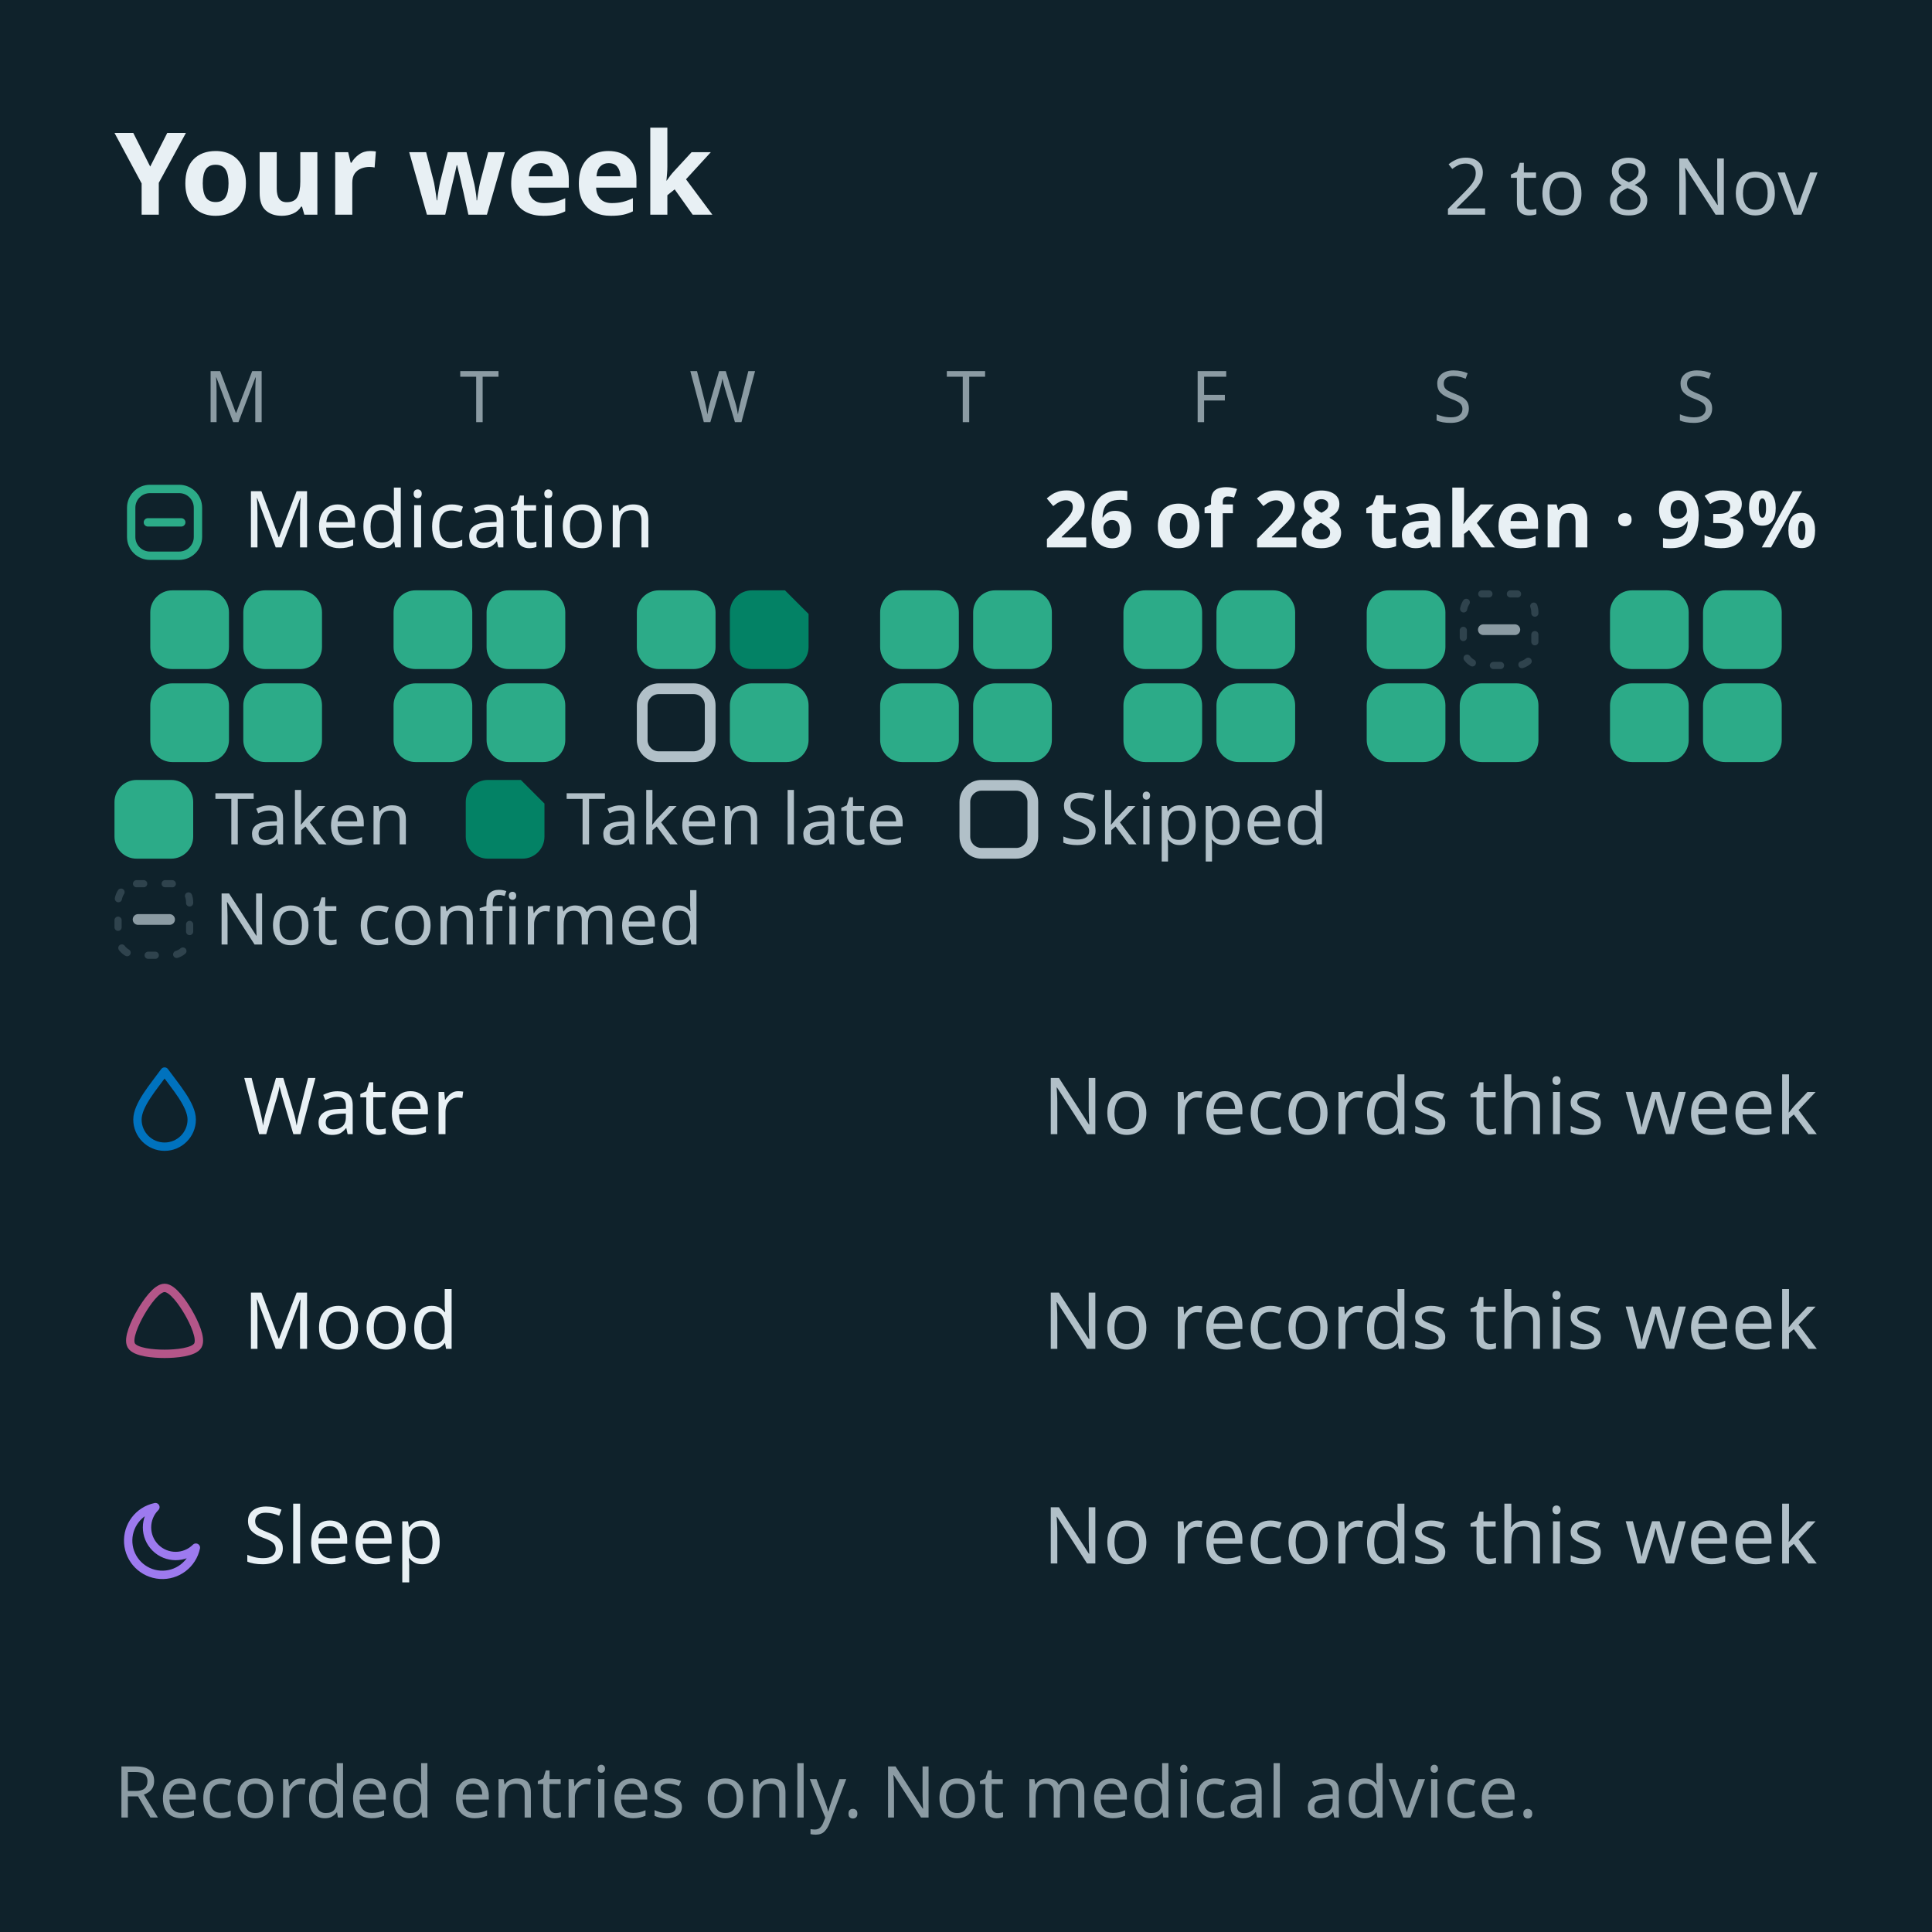
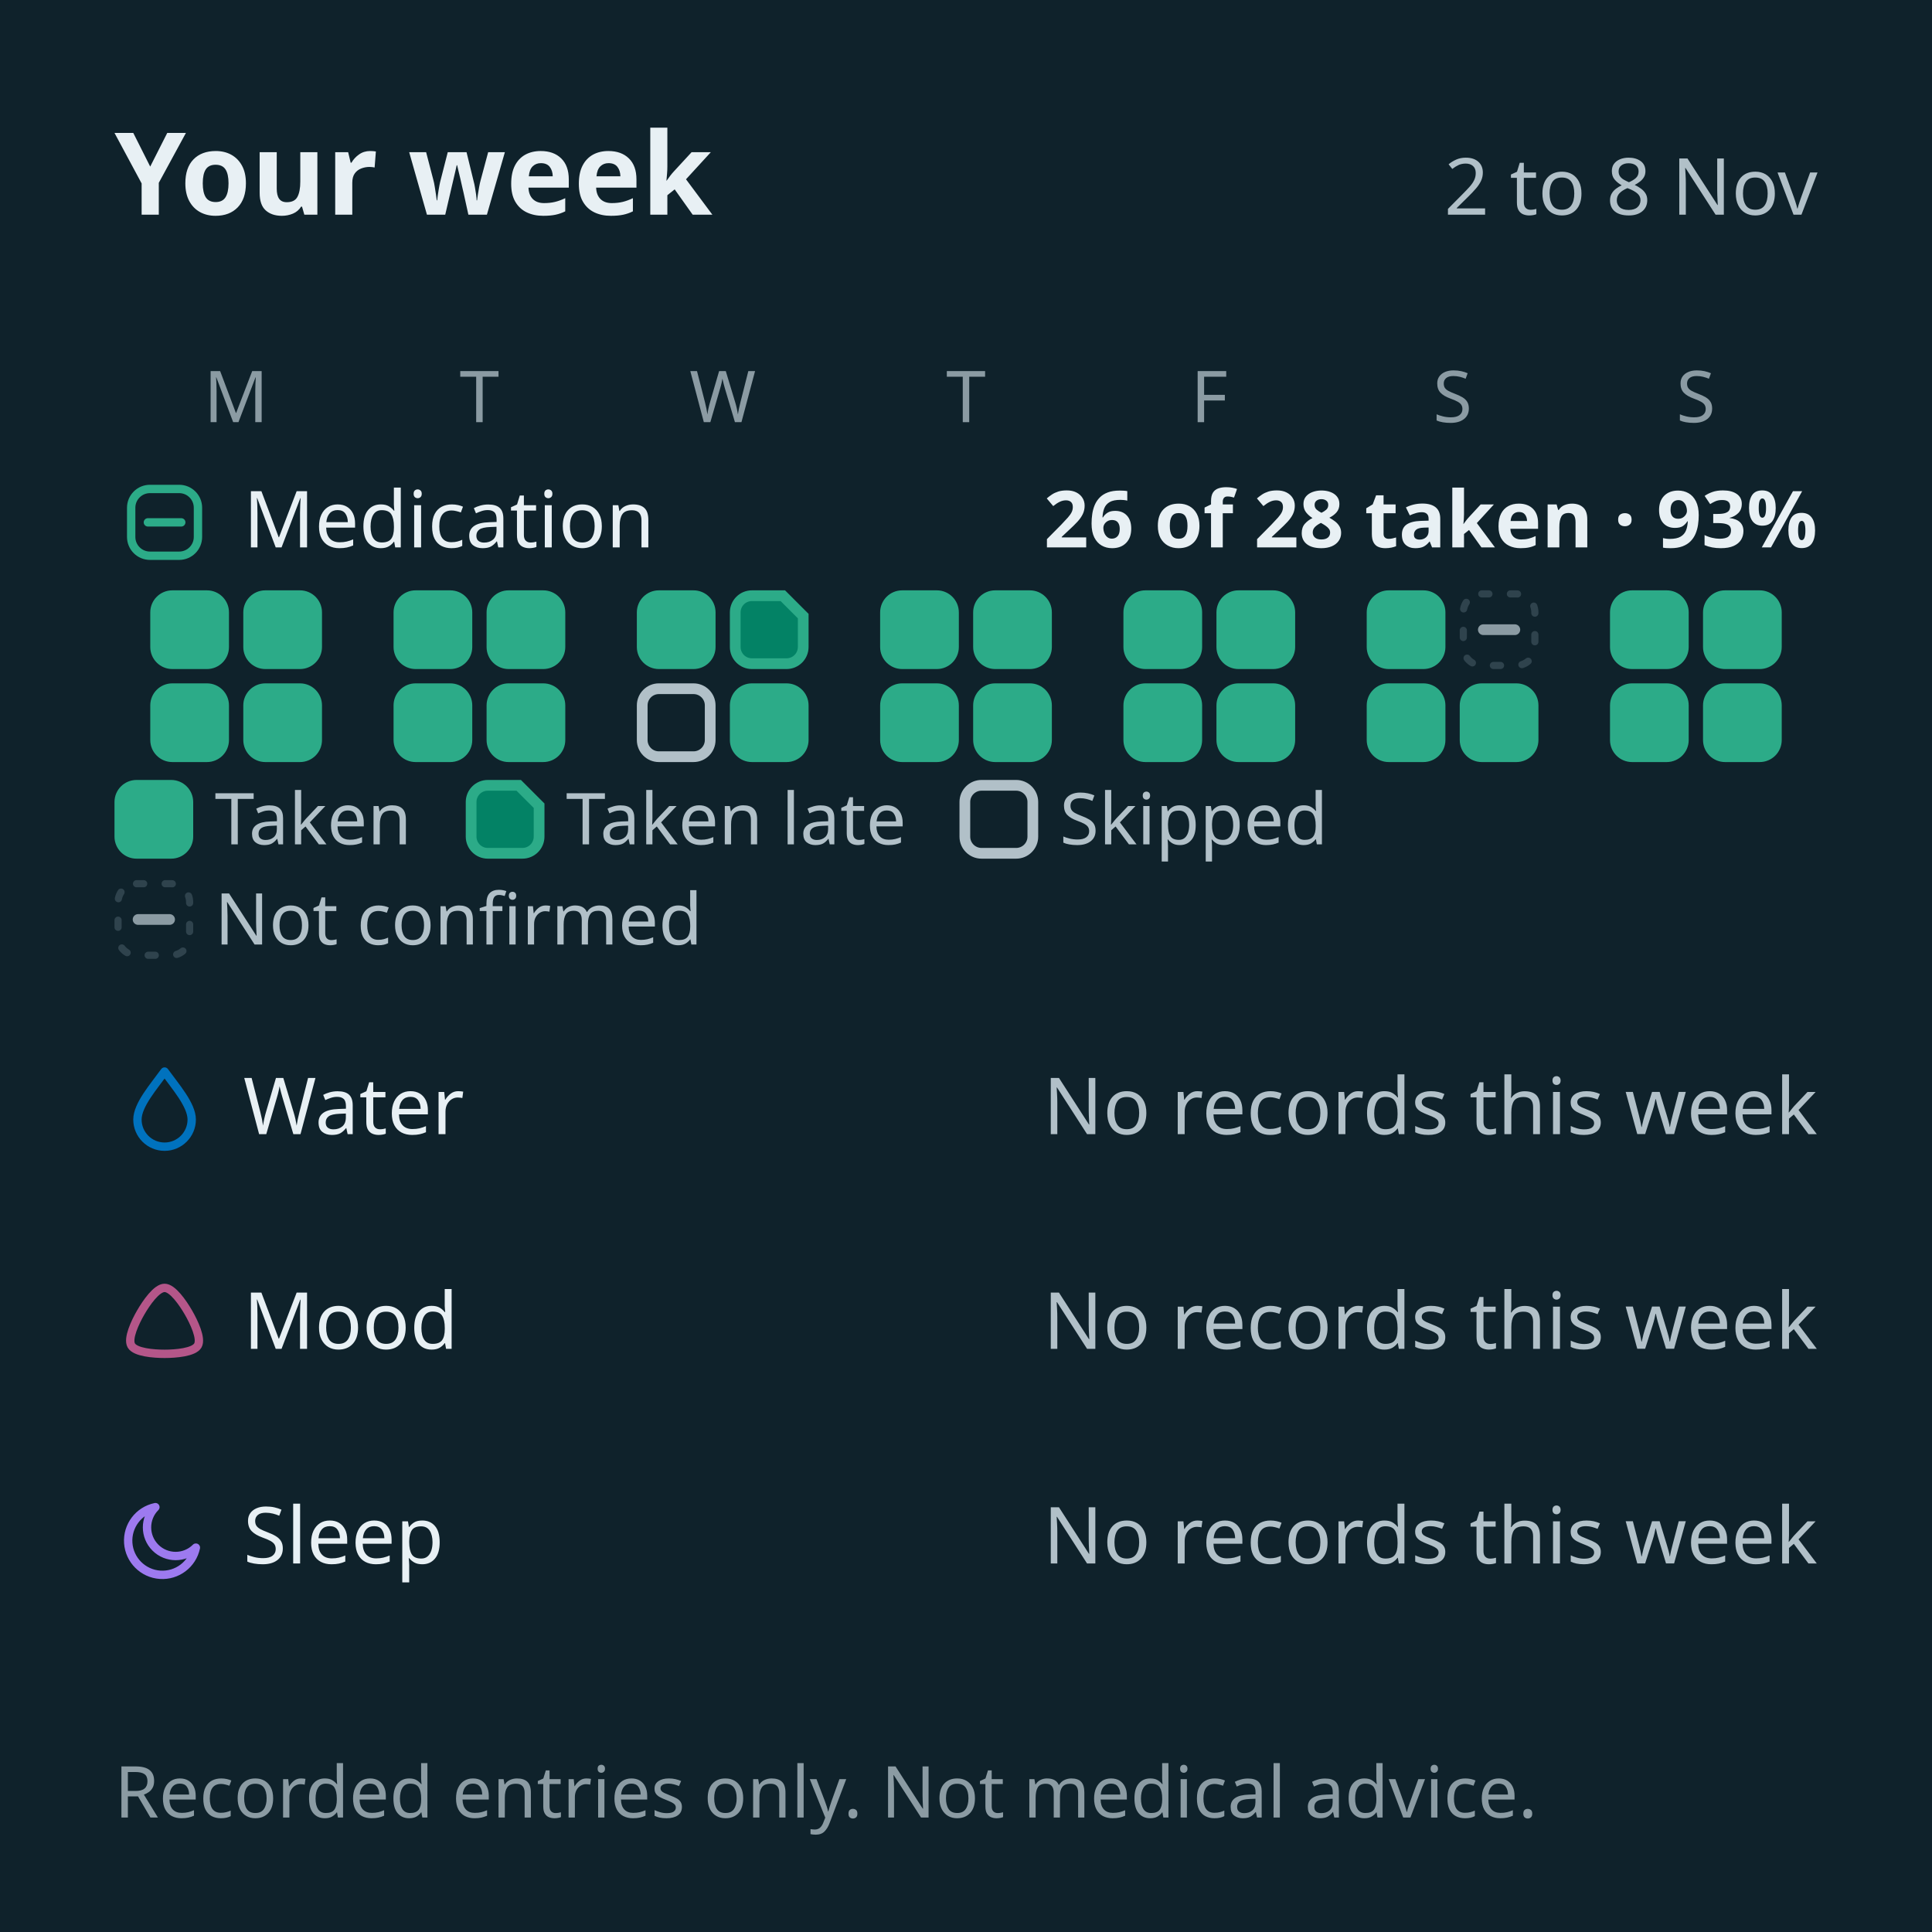
<svg xmlns="http://www.w3.org/2000/svg" width="1080" height="1080" viewBox="0 0 1080 1080">
  <rect width="1080" height="1080" fill="#0f222b" />
  <text x="64" y="120" font-family="Geologica" font-weight="600" font-size="64" fill="#e8f0f4">Your week</text>
  <text x="1016" y="120" font-family="IBM Plex Sans" font-weight="500" font-size="44" fill="#b1c0c8" text-anchor="end">2 to 8 Nov</text>
  <text x="132" y="236" font-family="IBM Plex Sans" font-weight="500" font-size="40" fill="#8b9ba3" text-anchor="middle">M</text>
  <text x="268" y="236" font-family="IBM Plex Sans" font-weight="500" font-size="40" fill="#8b9ba3" text-anchor="middle">T</text>
  <text x="404" y="236" font-family="IBM Plex Sans" font-weight="500" font-size="40" fill="#8b9ba3" text-anchor="middle">W</text>
  <text x="540" y="236" font-family="IBM Plex Sans" font-weight="500" font-size="40" fill="#8b9ba3" text-anchor="middle">T</text>
  <text x="676" y="236" font-family="IBM Plex Sans" font-weight="500" font-size="40" fill="#8b9ba3" text-anchor="middle">F</text>
  <text x="812" y="236" font-family="IBM Plex Sans" font-weight="500" font-size="40" fill="#8b9ba3" text-anchor="middle">S</text>
  <text x="948" y="236" font-family="IBM Plex Sans" font-weight="500" font-size="40" fill="#8b9ba3" text-anchor="middle">S</text>
  <g>
    <rect x="73.33" y="273.33" width="37.33" height="37.33" rx="10.5" fill="none" stroke="#2cab88" stroke-width="4.67" stroke-linecap="round" stroke-linejoin="round" />
    <line x1="82.67" y1="292" x2="101.33" y2="292" stroke="#2cab88" stroke-width="4.67" stroke-linecap="round" stroke-linejoin="round" />
  </g>
  <text x="136" y="306" font-family="IBM Plex Sans" font-weight="500" font-size="44" fill="#e8f0f4">Medication</text>
  <text x="1016" y="306" font-family="IBM Plex Sans" font-weight="600" font-size="44" fill="#e8f0f4" text-anchor="end">26 of 28 taken · 93%</text>
  <g>
    <rect x="84" y="330" width="44" height="44" rx="12.32" fill="#2cab88" />
  </g>
  <g>
    <rect x="136" y="330" width="44" height="44" rx="12.32" fill="#2cab88" />
  </g>
  <g>
    <rect x="84" y="382" width="44" height="44" rx="12.32" fill="#2cab88" />
  </g>
  <g>
    <rect x="136" y="382" width="44" height="44" rx="12.32" fill="#2cab88" />
  </g>
  <g>
    <rect x="220" y="330" width="44" height="44" rx="12.32" fill="#2cab88" />
  </g>
  <g>
    <rect x="272" y="330" width="44" height="44" rx="12.32" fill="#2cab88" />
  </g>
  <g>
    <rect x="220" y="382" width="44" height="44" rx="12.32" fill="#2cab88" />
  </g>
  <g>
    <rect x="272" y="382" width="44" height="44" rx="12.32" fill="#2cab88" />
  </g>
  <g>
    <rect x="356" y="330" width="44" height="44" rx="12.32" fill="#2cab88" />
  </g>
  <g>
-     <path d="M420.32 330 L438.8 330 L452 343.2 L452 361.68 A12.32 12.32 0 0 1 439.68 374 L420.32 374 A12.32 12.32 0 0 1 408 361.68 L408 342.32 A12.32 12.32 0 0 1 420.32 330 Z" fill="#038265" />
+     <path d="M420.32 333 L437.6 333 L449 344.4 L449 361.68 A9.32 9.32 0 0 1 439.68 371 L420.32 371 A9.32 9.32 0 0 1 411 361.68 L411 342.32 A9.32 9.32 0 0 1 420.32 333 Z" fill="#038265" stroke="#2cab88" stroke-width="6" />
  </g>
  <g>
    <rect x="359" y="385" width="38" height="38" rx="9.32" fill="none" stroke="#b1c0c8" stroke-width="6" />
  </g>
  <g>
    <rect x="408" y="382" width="44" height="44" rx="12.32" fill="#2cab88" />
  </g>
  <g>
    <rect x="492" y="330" width="44" height="44" rx="12.32" fill="#2cab88" />
  </g>
  <g>
    <rect x="544" y="330" width="44" height="44" rx="12.32" fill="#2cab88" />
  </g>
  <g>
    <rect x="492" y="382" width="44" height="44" rx="12.32" fill="#2cab88" />
  </g>
  <g>
    <rect x="544" y="382" width="44" height="44" rx="12.32" fill="#2cab88" />
  </g>
  <g>
    <rect x="628" y="330" width="44" height="44" rx="12.32" fill="#2cab88" />
  </g>
  <g>
    <rect x="680" y="330" width="44" height="44" rx="12.32" fill="#2cab88" />
  </g>
  <g>
    <rect x="628" y="382" width="44" height="44" rx="12.32" fill="#2cab88" />
  </g>
  <g>
    <rect x="680" y="382" width="44" height="44" rx="12.32" fill="#2cab88" />
  </g>
  <g>
    <rect x="764" y="330" width="44" height="44" rx="12.32" fill="#2cab88" />
  </g>
  <g>
    <rect x="818" y="332" width="40" height="40" rx="10.32" fill="none" stroke="#2f434d" stroke-width="4" stroke-linecap="round" stroke-linejoin="round" stroke-dasharray="4 12" />
    <line x1="829.2" y1="352" x2="846.8" y2="352" stroke="#8b9ba3" stroke-width="6" stroke-linecap="round" stroke-linejoin="round" />
  </g>
  <g>
    <rect x="764" y="382" width="44" height="44" rx="12.32" fill="#2cab88" />
  </g>
  <g>
    <rect x="816" y="382" width="44" height="44" rx="12.32" fill="#2cab88" />
  </g>
  <g>
    <rect x="900" y="330" width="44" height="44" rx="12.32" fill="#2cab88" />
  </g>
  <g>
    <rect x="952" y="330" width="44" height="44" rx="12.32" fill="#2cab88" />
  </g>
  <g>
    <rect x="900" y="382" width="44" height="44" rx="12.32" fill="#2cab88" />
  </g>
  <g>
    <rect x="952" y="382" width="44" height="44" rx="12.32" fill="#2cab88" />
  </g>
  <g>
    <rect x="64" y="436" width="44" height="44" rx="12.32" fill="#2cab88" />
  </g>
  <text x="120" y="472" font-family="IBM Plex Sans" font-weight="500" font-size="40" fill="#b1c0c8">Taken</text>
  <g>
-     <path d="M272.68 436 L291.16 436 L304.36 449.2 L304.36 467.68 A12.32 12.32 0 0 1 292.04 480 L272.68 480 A12.32 12.32 0 0 1 260.36 467.68 L260.36 448.32 A12.32 12.32 0 0 1 272.68 436 Z" fill="#038265" />
+     <path d="M272.68 439 L289.96 439 L301.36 450.4 L301.36 467.68 A9.32 9.32 0 0 1 292.04 477 L272.68 477 A9.32 9.32 0 0 1 263.36 467.68 L263.36 448.32 A9.32 9.32 0 0 1 272.68 439 Z" fill="#038265" stroke="#2cab88" stroke-width="6" />
  </g>
  <text x="316.36" y="472" font-family="IBM Plex Sans" font-weight="500" font-size="40" fill="#b1c0c8">Taken late</text>
  <g>
    <rect x="539.36" y="439" width="38" height="38" rx="9.32" fill="none" stroke="#b1c0c8" stroke-width="6" />
  </g>
  <text x="592.36" y="472" font-family="IBM Plex Sans" font-weight="500" font-size="40" fill="#b1c0c8">Skipped</text>
  <g>
    <rect x="66" y="494" width="40" height="40" rx="10.32" fill="none" stroke="#2f434d" stroke-width="4" stroke-linecap="round" stroke-linejoin="round" stroke-dasharray="4 12" />
    <line x1="77.2" y1="514" x2="94.8" y2="514" stroke="#8b9ba3" stroke-width="6" stroke-linecap="round" stroke-linejoin="round" />
  </g>
  <text x="120" y="528" font-family="IBM Plex Sans" font-weight="500" font-size="40" fill="#b1c0c8">Not confirmed</text>
  <g>
    <path d="M92 599 C85.93 607.4 76.83 617.67 76.83 625.83 A15.17 15.17 0 0 0 107.17 625.83 C107.17 617.67 98.07 607.4 92 599 Z" fill="none" stroke="#0072be" stroke-width="4.67" stroke-linecap="round" stroke-linejoin="round" />
  </g>
  <text x="136" y="634" font-family="IBM Plex Sans" font-weight="500" font-size="44" fill="#e8f0f4">Water</text>
  <text x="1016" y="634" font-family="IBM Plex Sans" font-weight="400" font-size="44" fill="#b1c0c8" text-anchor="end">No records this week</text>
  <g>
    <path d="M92 719.93 C96.45 719.93 102.24 728.33 105.34 733.7 C108.44 739.07 112.81 748.28 110.59 752.13 C108.37 755.98 98.2 756.8 92 756.8 C85.8 756.8 75.63 755.98 73.41 752.13 C71.19 748.28 75.56 739.07 78.66 733.7 C81.76 728.33 87.55 719.93 92 719.93 Z" fill="none" stroke="#b45689" stroke-width="4.67" stroke-linecap="round" stroke-linejoin="round" />
  </g>
  <text x="136" y="754" font-family="IBM Plex Sans" font-weight="500" font-size="44" fill="#e8f0f4">Mood</text>
  <text x="1016" y="754" font-family="IBM Plex Sans" font-weight="400" font-size="44" fill="#b1c0c8" text-anchor="end">No records this week</text>
  <g>
    <path d="M109.5 865.13 A19.13 19.13 0 1 1 86.87 842.5 A15.4 15.4 0 0 0 109.5 865.13 Z" fill="none" stroke="#9d7aef" stroke-width="4.67" stroke-linecap="round" stroke-linejoin="round" />
  </g>
  <text x="136" y="874" font-family="IBM Plex Sans" font-weight="500" font-size="44" fill="#e8f0f4">Sleep</text>
  <text x="1016" y="874" font-family="IBM Plex Sans" font-weight="400" font-size="44" fill="#b1c0c8" text-anchor="end">No records this week</text>
  <text x="64" y="1016" font-family="IBM Plex Sans" font-weight="500" font-size="40" fill="#8b9ba3">Recorded entries only. Not medical advice.</text>
</svg>
